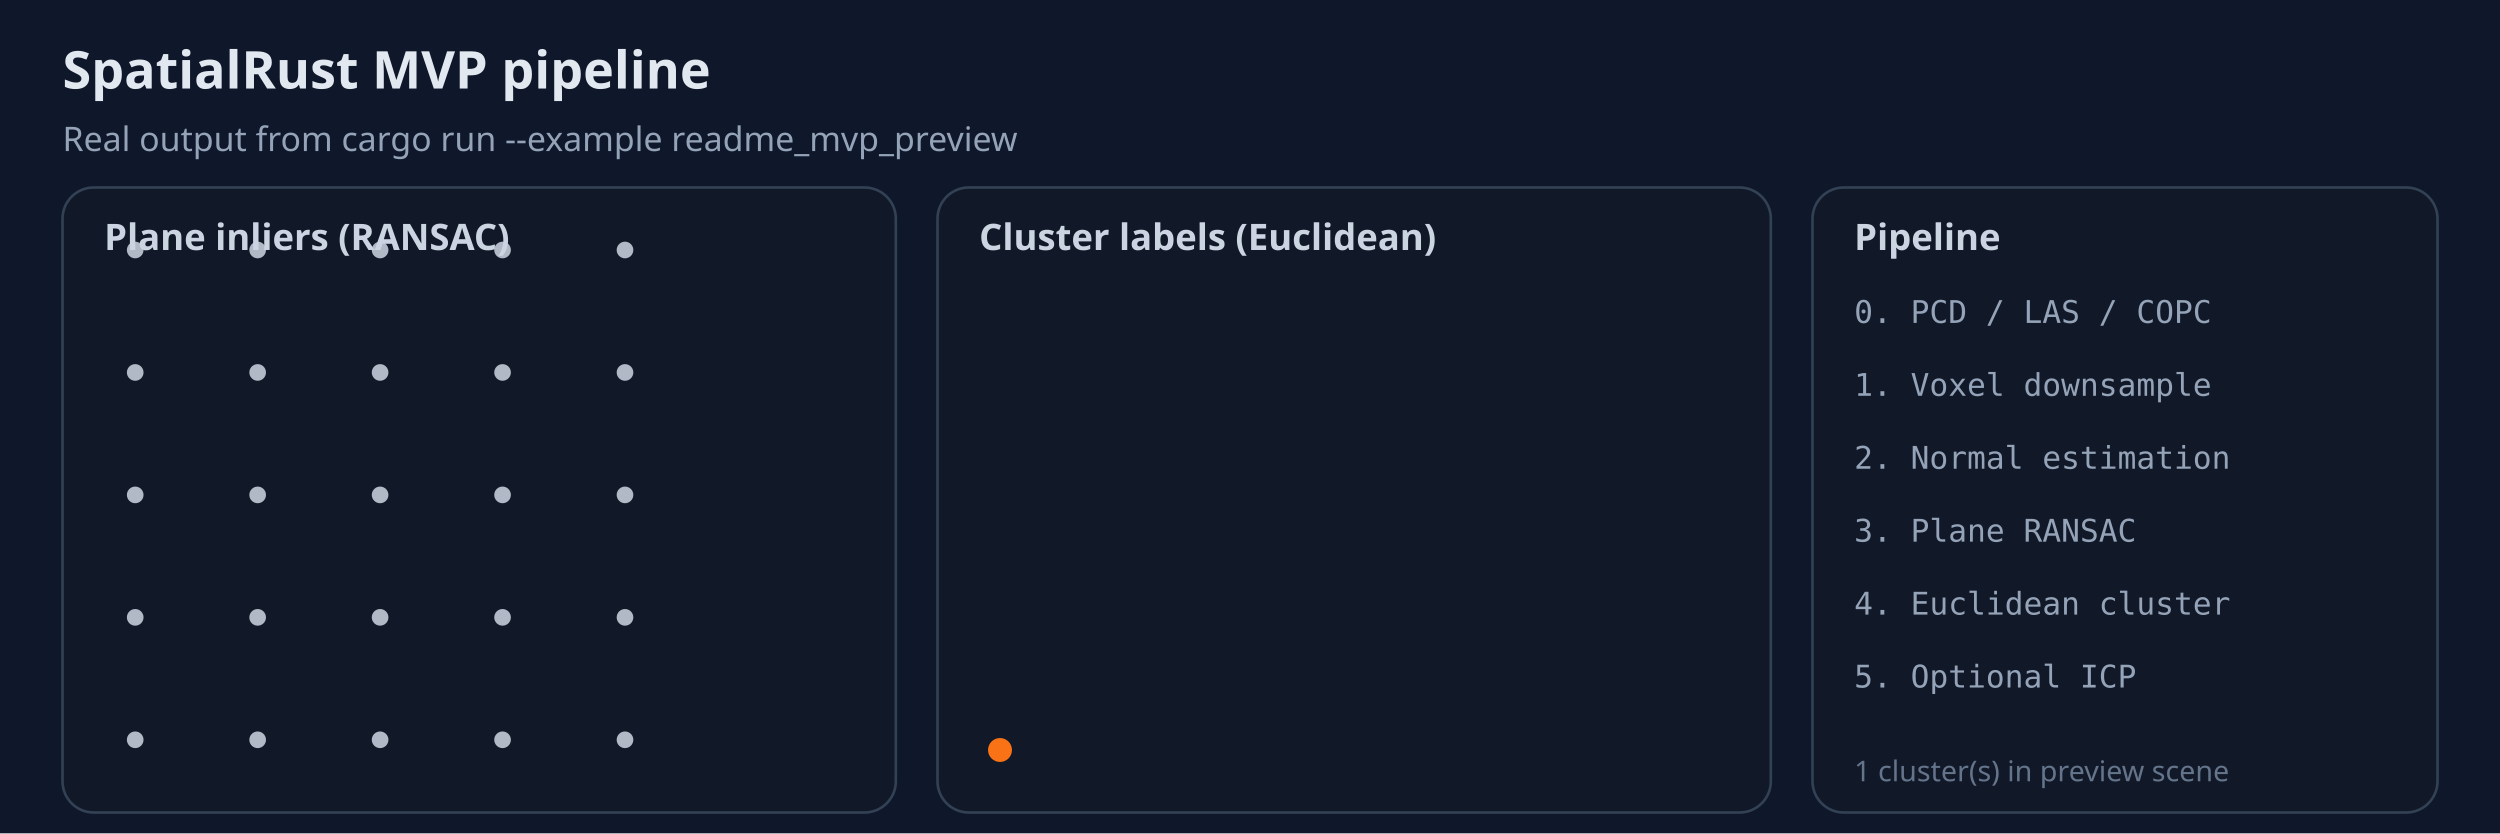
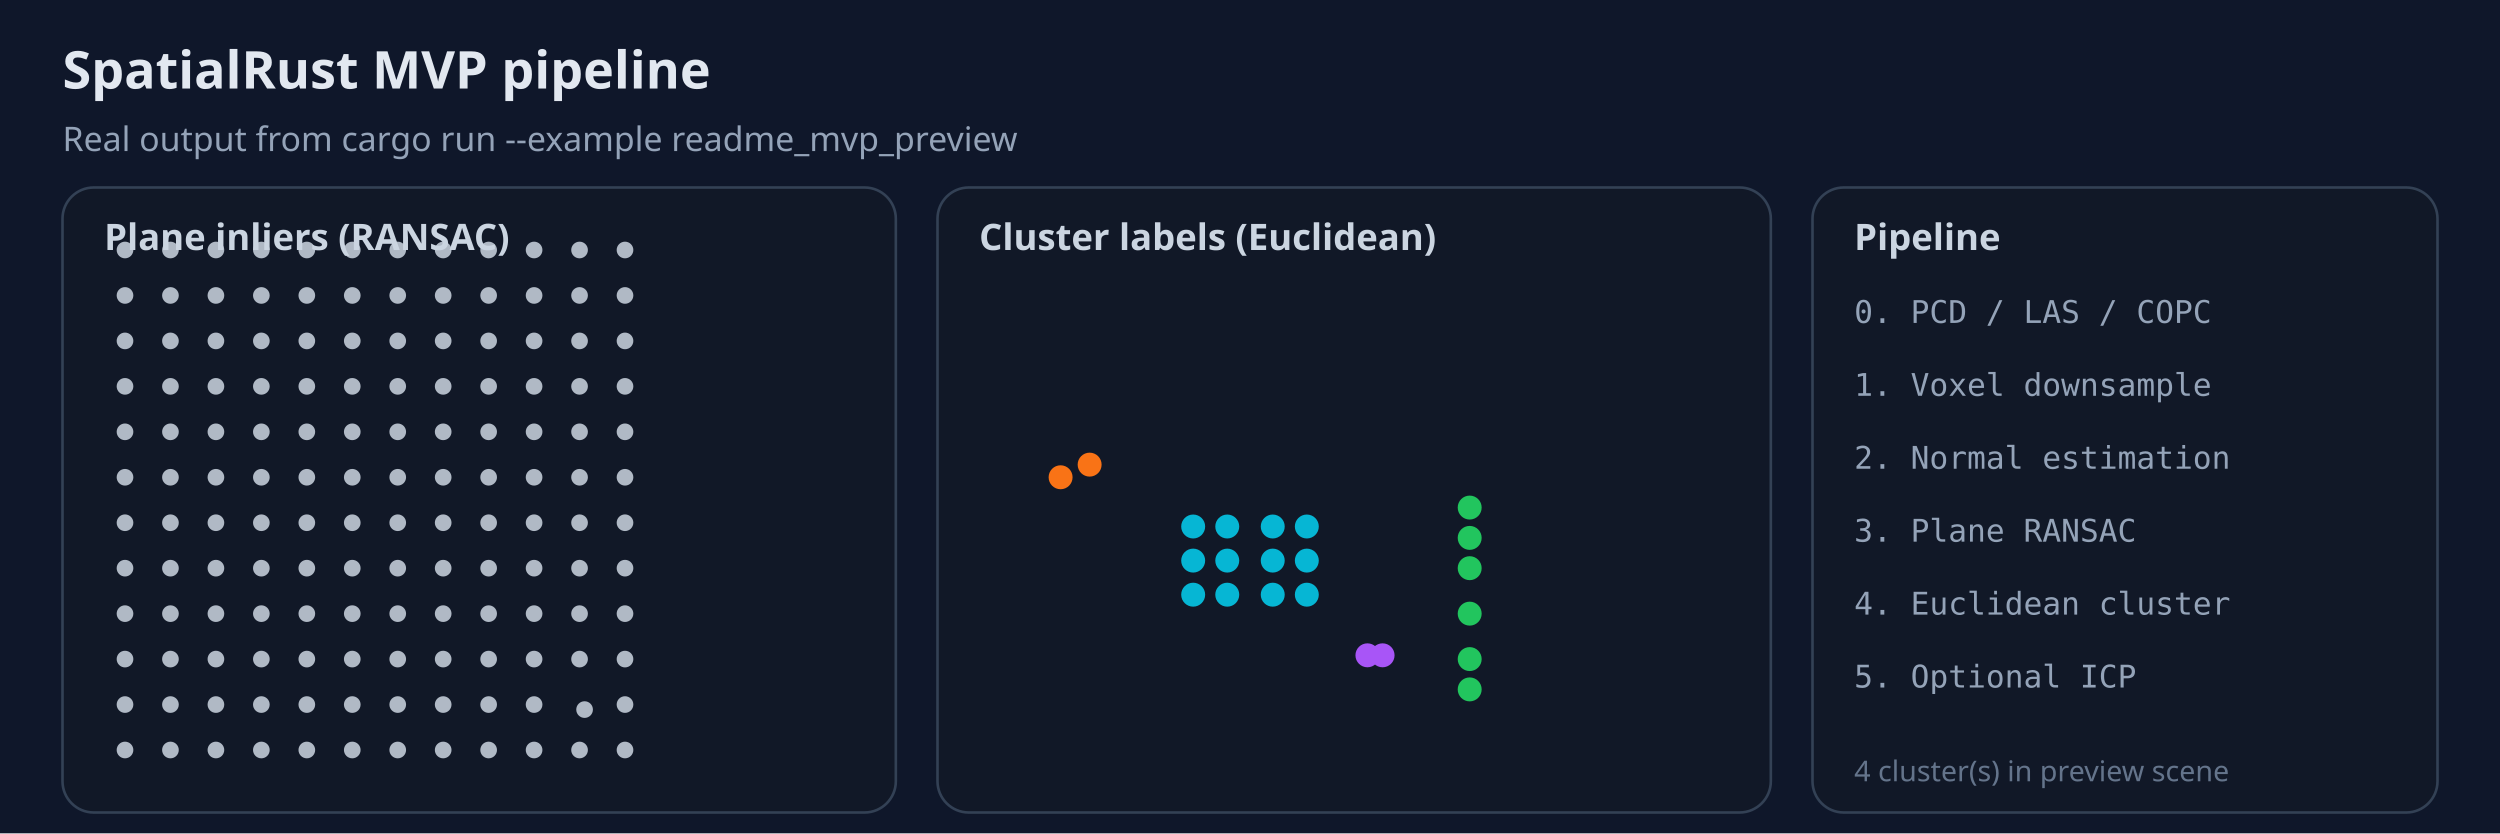
<svg xmlns="http://www.w3.org/2000/svg" width="960" height="320" viewBox="0 0 960 320" role="img" aria-labelledby="title desc">
  <rect width="960" height="320" fill="#0f172a" />
  <text x="24" y="34" fill="#e2e8f0" font-family="ui-sans-serif, system-ui, sans-serif" font-size="20" font-weight="700">SpatialRust MVP pipeline</text>
  <text x="24" y="58" fill="#94a3b8" font-family="ui-sans-serif, system-ui, sans-serif" font-size="13">Real output from cargo run --example readme_mvp_preview</text>
  <g transform="translate(24 72)">
    <rect x="0" y="0" width="320" height="240" rx="12" fill="#111827" stroke="#334155" />
    <text x="16" y="24" fill="#cbd5e1" font-family="ui-sans-serif, system-ui, sans-serif" font-size="14" font-weight="600">Plane inliers (RANSAC)</text>
-     <circle cx="27.92" cy="212.08" r="3.2" fill="#cbd5e1" fill-opacity="0.85" />
-     <circle cx="27.92" cy="165.06" r="3.2" fill="#cbd5e1" fill-opacity="0.85" />
-     <circle cx="27.92" cy="118.04" r="3.2" fill="#cbd5e1" fill-opacity="0.85" />
-     <circle cx="27.92" cy="71.02" r="3.2" fill="#cbd5e1" fill-opacity="0.85" />
-     <circle cx="27.92" cy="24.00" r="3.2" fill="#cbd5e1" fill-opacity="0.85" />
-     <circle cx="74.94" cy="212.08" r="3.2" fill="#cbd5e1" fill-opacity="0.85" />
-     <circle cx="74.94" cy="165.06" r="3.2" fill="#cbd5e1" fill-opacity="0.85" />
-     <circle cx="74.94" cy="118.04" r="3.2" fill="#cbd5e1" fill-opacity="0.85" />
-     <circle cx="74.94" cy="71.02" r="3.2" fill="#cbd5e1" fill-opacity="0.85" />
-     <circle cx="74.94" cy="24.00" r="3.2" fill="#cbd5e1" fill-opacity="0.85" />
-     <circle cx="121.96" cy="212.08" r="3.2" fill="#cbd5e1" fill-opacity="0.85" />
-     <circle cx="121.96" cy="165.06" r="3.2" fill="#cbd5e1" fill-opacity="0.85" />
-     <circle cx="121.96" cy="118.04" r="3.2" fill="#cbd5e1" fill-opacity="0.85" />
-     <circle cx="121.96" cy="71.02" r="3.2" fill="#cbd5e1" fill-opacity="0.85" />
-     <circle cx="121.96" cy="24.00" r="3.2" fill="#cbd5e1" fill-opacity="0.85" />
-     <circle cx="168.98" cy="212.08" r="3.2" fill="#cbd5e1" fill-opacity="0.85" />
-     <circle cx="168.98" cy="165.06" r="3.2" fill="#cbd5e1" fill-opacity="0.85" />
-     <circle cx="168.98" cy="118.04" r="3.2" fill="#cbd5e1" fill-opacity="0.85" />
-     <circle cx="168.98" cy="71.02" r="3.2" fill="#cbd5e1" fill-opacity="0.85" />
-     <circle cx="168.98" cy="24.00" r="3.2" fill="#cbd5e1" fill-opacity="0.85" />
-     <circle cx="216.00" cy="212.08" r="3.2" fill="#cbd5e1" fill-opacity="0.85" />
-     <circle cx="216.00" cy="165.06" r="3.2" fill="#cbd5e1" fill-opacity="0.85" />
-     <circle cx="216.00" cy="118.04" r="3.2" fill="#cbd5e1" fill-opacity="0.85" />
-     <circle cx="216.00" cy="71.02" r="3.2" fill="#cbd5e1" fill-opacity="0.85" />
+     <circle cx="24.00" cy="216.00" r="3.2" fill="#cbd5e1" fill-opacity="0.85" />
+     <circle cx="24.00" cy="198.55" r="3.2" fill="#cbd5e1" fill-opacity="0.85" />
+     <circle cx="24.00" cy="181.09" r="3.2" fill="#cbd5e1" fill-opacity="0.85" />
+     <circle cx="24.00" cy="163.64" r="3.2" fill="#cbd5e1" fill-opacity="0.85" />
+     <circle cx="24.00" cy="146.18" r="3.2" fill="#cbd5e1" fill-opacity="0.85" />
+     <circle cx="24.00" cy="128.73" r="3.2" fill="#cbd5e1" fill-opacity="0.85" />
+     <circle cx="24.00" cy="111.27" r="3.2" fill="#cbd5e1" fill-opacity="0.85" />
+     <circle cx="24.00" cy="93.82" r="3.2" fill="#cbd5e1" fill-opacity="0.85" />
+     <circle cx="24.00" cy="76.36" r="3.2" fill="#cbd5e1" fill-opacity="0.85" />
+     <circle cx="24.00" cy="58.91" r="3.2" fill="#cbd5e1" fill-opacity="0.85" />
+     <circle cx="24.00" cy="41.45" r="3.2" fill="#cbd5e1" fill-opacity="0.85" />
+     <circle cx="24.00" cy="24.00" r="3.2" fill="#cbd5e1" fill-opacity="0.85" />
+     <circle cx="41.45" cy="216.00" r="3.2" fill="#cbd5e1" fill-opacity="0.85" />
+     <circle cx="41.45" cy="198.55" r="3.2" fill="#cbd5e1" fill-opacity="0.85" />
+     <circle cx="41.45" cy="181.09" r="3.2" fill="#cbd5e1" fill-opacity="0.85" />
+     <circle cx="41.45" cy="163.64" r="3.2" fill="#cbd5e1" fill-opacity="0.85" />
+     <circle cx="41.45" cy="146.18" r="3.2" fill="#cbd5e1" fill-opacity="0.85" />
+     <circle cx="41.45" cy="128.73" r="3.2" fill="#cbd5e1" fill-opacity="0.85" />
+     <circle cx="41.45" cy="111.27" r="3.2" fill="#cbd5e1" fill-opacity="0.85" />
+     <circle cx="41.45" cy="93.82" r="3.2" fill="#cbd5e1" fill-opacity="0.85" />
+     <circle cx="41.45" cy="76.36" r="3.2" fill="#cbd5e1" fill-opacity="0.85" />
+     <circle cx="41.45" cy="58.91" r="3.2" fill="#cbd5e1" fill-opacity="0.85" />
+     <circle cx="41.45" cy="41.45" r="3.2" fill="#cbd5e1" fill-opacity="0.85" />
+     <circle cx="41.45" cy="24.00" r="3.2" fill="#cbd5e1" fill-opacity="0.85" />
+     <circle cx="58.91" cy="216.00" r="3.2" fill="#cbd5e1" fill-opacity="0.85" />
+     <circle cx="58.91" cy="198.55" r="3.2" fill="#cbd5e1" fill-opacity="0.85" />
+     <circle cx="58.91" cy="181.09" r="3.2" fill="#cbd5e1" fill-opacity="0.85" />
+     <circle cx="58.91" cy="163.64" r="3.2" fill="#cbd5e1" fill-opacity="0.85" />
+     <circle cx="58.91" cy="146.18" r="3.2" fill="#cbd5e1" fill-opacity="0.85" />
+     <circle cx="58.91" cy="128.73" r="3.2" fill="#cbd5e1" fill-opacity="0.85" />
+     <circle cx="58.91" cy="111.27" r="3.2" fill="#cbd5e1" fill-opacity="0.85" />
+     <circle cx="58.91" cy="93.82" r="3.2" fill="#cbd5e1" fill-opacity="0.85" />
+     <circle cx="58.91" cy="76.36" r="3.2" fill="#cbd5e1" fill-opacity="0.85" />
+     <circle cx="58.91" cy="58.91" r="3.2" fill="#cbd5e1" fill-opacity="0.85" />
+     <circle cx="58.91" cy="41.45" r="3.2" fill="#cbd5e1" fill-opacity="0.85" />
+     <circle cx="58.91" cy="24.00" r="3.2" fill="#cbd5e1" fill-opacity="0.85" />
+     <circle cx="76.36" cy="216.00" r="3.2" fill="#cbd5e1" fill-opacity="0.85" />
+     <circle cx="76.36" cy="198.55" r="3.2" fill="#cbd5e1" fill-opacity="0.85" />
+     <circle cx="76.36" cy="181.09" r="3.2" fill="#cbd5e1" fill-opacity="0.85" />
+     <circle cx="76.36" cy="163.64" r="3.2" fill="#cbd5e1" fill-opacity="0.85" />
+     <circle cx="76.36" cy="146.18" r="3.2" fill="#cbd5e1" fill-opacity="0.85" />
+     <circle cx="76.36" cy="128.73" r="3.2" fill="#cbd5e1" fill-opacity="0.85" />
+     <circle cx="76.36" cy="111.27" r="3.2" fill="#cbd5e1" fill-opacity="0.85" />
+     <circle cx="76.36" cy="93.82" r="3.2" fill="#cbd5e1" fill-opacity="0.85" />
+     <circle cx="76.36" cy="76.36" r="3.2" fill="#cbd5e1" fill-opacity="0.85" />
+     <circle cx="76.36" cy="58.91" r="3.2" fill="#cbd5e1" fill-opacity="0.85" />
+     <circle cx="76.36" cy="41.45" r="3.2" fill="#cbd5e1" fill-opacity="0.85" />
+     <circle cx="76.36" cy="24.00" r="3.2" fill="#cbd5e1" fill-opacity="0.85" />
+     <circle cx="93.82" cy="216.00" r="3.2" fill="#cbd5e1" fill-opacity="0.85" />
+     <circle cx="93.82" cy="198.55" r="3.2" fill="#cbd5e1" fill-opacity="0.85" />
+     <circle cx="93.82" cy="181.09" r="3.2" fill="#cbd5e1" fill-opacity="0.85" />
+     <circle cx="93.82" cy="163.64" r="3.2" fill="#cbd5e1" fill-opacity="0.85" />
+     <circle cx="93.82" cy="146.18" r="3.2" fill="#cbd5e1" fill-opacity="0.85" />
+     <circle cx="93.82" cy="128.73" r="3.2" fill="#cbd5e1" fill-opacity="0.85" />
+     <circle cx="93.82" cy="111.27" r="3.2" fill="#cbd5e1" fill-opacity="0.85" />
+     <circle cx="93.82" cy="93.82" r="3.2" fill="#cbd5e1" fill-opacity="0.85" />
+     <circle cx="93.82" cy="76.36" r="3.2" fill="#cbd5e1" fill-opacity="0.85" />
+     <circle cx="93.82" cy="58.91" r="3.2" fill="#cbd5e1" fill-opacity="0.85" />
+     <circle cx="93.82" cy="41.45" r="3.2" fill="#cbd5e1" fill-opacity="0.85" />
+     <circle cx="93.82" cy="24.00" r="3.2" fill="#cbd5e1" fill-opacity="0.85" />
+     <circle cx="111.27" cy="216.00" r="3.2" fill="#cbd5e1" fill-opacity="0.85" />
+     <circle cx="111.27" cy="198.55" r="3.2" fill="#cbd5e1" fill-opacity="0.85" />
+     <circle cx="111.27" cy="181.09" r="3.2" fill="#cbd5e1" fill-opacity="0.85" />
+     <circle cx="111.27" cy="163.64" r="3.2" fill="#cbd5e1" fill-opacity="0.85" />
+     <circle cx="111.27" cy="146.18" r="3.2" fill="#cbd5e1" fill-opacity="0.85" />
+     <circle cx="111.27" cy="128.73" r="3.2" fill="#cbd5e1" fill-opacity="0.85" />
+     <circle cx="111.27" cy="111.27" r="3.2" fill="#cbd5e1" fill-opacity="0.85" />
+     <circle cx="111.27" cy="93.82" r="3.2" fill="#cbd5e1" fill-opacity="0.85" />
+     <circle cx="111.27" cy="76.36" r="3.2" fill="#cbd5e1" fill-opacity="0.85" />
+     <circle cx="111.27" cy="58.91" r="3.2" fill="#cbd5e1" fill-opacity="0.85" />
+     <circle cx="111.27" cy="41.45" r="3.2" fill="#cbd5e1" fill-opacity="0.85" />
+     <circle cx="111.27" cy="24.00" r="3.2" fill="#cbd5e1" fill-opacity="0.85" />
+     <circle cx="128.73" cy="216.00" r="3.2" fill="#cbd5e1" fill-opacity="0.85" />
+     <circle cx="128.73" cy="198.55" r="3.2" fill="#cbd5e1" fill-opacity="0.85" />
+     <circle cx="128.73" cy="181.09" r="3.2" fill="#cbd5e1" fill-opacity="0.85" />
+     <circle cx="128.73" cy="163.64" r="3.2" fill="#cbd5e1" fill-opacity="0.85" />
+     <circle cx="128.73" cy="146.18" r="3.2" fill="#cbd5e1" fill-opacity="0.85" />
+     <circle cx="128.73" cy="128.73" r="3.2" fill="#cbd5e1" fill-opacity="0.85" />
+     <circle cx="128.73" cy="111.27" r="3.2" fill="#cbd5e1" fill-opacity="0.85" />
+     <circle cx="128.73" cy="93.82" r="3.2" fill="#cbd5e1" fill-opacity="0.85" />
+     <circle cx="128.73" cy="76.36" r="3.2" fill="#cbd5e1" fill-opacity="0.85" />
+     <circle cx="128.73" cy="58.91" r="3.2" fill="#cbd5e1" fill-opacity="0.85" />
+     <circle cx="128.73" cy="41.45" r="3.2" fill="#cbd5e1" fill-opacity="0.85" />
+     <circle cx="128.73" cy="24.00" r="3.2" fill="#cbd5e1" fill-opacity="0.85" />
+     <circle cx="146.18" cy="216.00" r="3.2" fill="#cbd5e1" fill-opacity="0.85" />
+     <circle cx="146.18" cy="198.55" r="3.2" fill="#cbd5e1" fill-opacity="0.85" />
+     <circle cx="146.18" cy="181.09" r="3.2" fill="#cbd5e1" fill-opacity="0.85" />
+     <circle cx="146.18" cy="163.64" r="3.2" fill="#cbd5e1" fill-opacity="0.85" />
+     <circle cx="146.18" cy="146.18" r="3.2" fill="#cbd5e1" fill-opacity="0.85" />
+     <circle cx="146.18" cy="128.73" r="3.2" fill="#cbd5e1" fill-opacity="0.85" />
+     <circle cx="146.18" cy="111.27" r="3.2" fill="#cbd5e1" fill-opacity="0.85" />
+     <circle cx="146.18" cy="93.82" r="3.2" fill="#cbd5e1" fill-opacity="0.85" />
+     <circle cx="146.18" cy="76.36" r="3.2" fill="#cbd5e1" fill-opacity="0.85" />
+     <circle cx="146.18" cy="58.91" r="3.2" fill="#cbd5e1" fill-opacity="0.85" />
+     <circle cx="146.18" cy="41.45" r="3.2" fill="#cbd5e1" fill-opacity="0.85" />
+     <circle cx="146.18" cy="24.00" r="3.2" fill="#cbd5e1" fill-opacity="0.85" />
+     <circle cx="163.64" cy="216.00" r="3.2" fill="#cbd5e1" fill-opacity="0.85" />
+     <circle cx="163.64" cy="198.55" r="3.2" fill="#cbd5e1" fill-opacity="0.85" />
+     <circle cx="163.64" cy="181.09" r="3.2" fill="#cbd5e1" fill-opacity="0.85" />
+     <circle cx="163.64" cy="163.64" r="3.2" fill="#cbd5e1" fill-opacity="0.85" />
+     <circle cx="163.64" cy="146.18" r="3.2" fill="#cbd5e1" fill-opacity="0.85" />
+     <circle cx="163.64" cy="128.73" r="3.2" fill="#cbd5e1" fill-opacity="0.85" />
+     <circle cx="163.64" cy="111.27" r="3.2" fill="#cbd5e1" fill-opacity="0.85" />
+     <circle cx="163.64" cy="93.82" r="3.2" fill="#cbd5e1" fill-opacity="0.85" />
+     <circle cx="163.64" cy="76.36" r="3.2" fill="#cbd5e1" fill-opacity="0.85" />
+     <circle cx="163.64" cy="58.91" r="3.2" fill="#cbd5e1" fill-opacity="0.85" />
+     <circle cx="163.64" cy="41.45" r="3.2" fill="#cbd5e1" fill-opacity="0.85" />
+     <circle cx="163.64" cy="24.00" r="3.2" fill="#cbd5e1" fill-opacity="0.85" />
+     <circle cx="181.09" cy="216.00" r="3.2" fill="#cbd5e1" fill-opacity="0.85" />
+     <circle cx="181.09" cy="198.55" r="3.2" fill="#cbd5e1" fill-opacity="0.85" />
+     <circle cx="181.09" cy="181.09" r="3.2" fill="#cbd5e1" fill-opacity="0.85" />
+     <circle cx="181.09" cy="163.64" r="3.2" fill="#cbd5e1" fill-opacity="0.85" />
+     <circle cx="181.09" cy="146.18" r="3.2" fill="#cbd5e1" fill-opacity="0.85" />
+     <circle cx="181.09" cy="128.73" r="3.2" fill="#cbd5e1" fill-opacity="0.85" />
+     <circle cx="181.09" cy="111.27" r="3.2" fill="#cbd5e1" fill-opacity="0.85" />
+     <circle cx="181.09" cy="93.82" r="3.2" fill="#cbd5e1" fill-opacity="0.85" />
+     <circle cx="181.09" cy="76.36" r="3.2" fill="#cbd5e1" fill-opacity="0.85" />
+     <circle cx="181.09" cy="58.91" r="3.2" fill="#cbd5e1" fill-opacity="0.85" />
+     <circle cx="181.09" cy="41.45" r="3.2" fill="#cbd5e1" fill-opacity="0.85" />
+     <circle cx="181.09" cy="24.00" r="3.2" fill="#cbd5e1" fill-opacity="0.85" />
+     <circle cx="198.55" cy="216.00" r="3.2" fill="#cbd5e1" fill-opacity="0.85" />
+     <circle cx="200.48" cy="200.48" r="3.2" fill="#cbd5e1" fill-opacity="0.85" />
+     <circle cx="198.55" cy="181.09" r="3.2" fill="#cbd5e1" fill-opacity="0.85" />
+     <circle cx="198.55" cy="163.64" r="3.2" fill="#cbd5e1" fill-opacity="0.85" />
+     <circle cx="198.55" cy="146.18" r="3.2" fill="#cbd5e1" fill-opacity="0.85" />
+     <circle cx="198.55" cy="128.73" r="3.2" fill="#cbd5e1" fill-opacity="0.85" />
+     <circle cx="198.55" cy="111.27" r="3.2" fill="#cbd5e1" fill-opacity="0.85" />
+     <circle cx="198.55" cy="93.82" r="3.2" fill="#cbd5e1" fill-opacity="0.85" />
+     <circle cx="198.55" cy="76.36" r="3.2" fill="#cbd5e1" fill-opacity="0.85" />
+     <circle cx="198.55" cy="58.91" r="3.2" fill="#cbd5e1" fill-opacity="0.85" />
+     <circle cx="198.55" cy="41.45" r="3.2" fill="#cbd5e1" fill-opacity="0.85" />
+     <circle cx="198.55" cy="24.00" r="3.2" fill="#cbd5e1" fill-opacity="0.85" />
+     <circle cx="216.00" cy="216.00" r="3.2" fill="#cbd5e1" fill-opacity="0.85" />
+     <circle cx="216.00" cy="198.55" r="3.2" fill="#cbd5e1" fill-opacity="0.85" />
+     <circle cx="216.00" cy="181.09" r="3.2" fill="#cbd5e1" fill-opacity="0.85" />
+     <circle cx="216.00" cy="163.64" r="3.2" fill="#cbd5e1" fill-opacity="0.85" />
+     <circle cx="216.00" cy="146.18" r="3.2" fill="#cbd5e1" fill-opacity="0.85" />
+     <circle cx="216.00" cy="128.73" r="3.2" fill="#cbd5e1" fill-opacity="0.85" />
+     <circle cx="216.00" cy="111.27" r="3.2" fill="#cbd5e1" fill-opacity="0.85" />
+     <circle cx="216.00" cy="93.82" r="3.2" fill="#cbd5e1" fill-opacity="0.85" />
+     <circle cx="216.00" cy="76.36" r="3.2" fill="#cbd5e1" fill-opacity="0.85" />
+     <circle cx="216.00" cy="58.91" r="3.2" fill="#cbd5e1" fill-opacity="0.85" />
+     <circle cx="216.00" cy="41.45" r="3.2" fill="#cbd5e1" fill-opacity="0.85" />
    <circle cx="216.00" cy="24.00" r="3.2" fill="#cbd5e1" fill-opacity="0.85" />
  </g>
  <g transform="translate(360 72)">
    <rect x="0" y="0" width="320" height="240" rx="12" fill="#111827" stroke="#334155" />
    <text x="16" y="24" fill="#cbd5e1" font-family="ui-sans-serif, system-ui, sans-serif" font-size="14" font-weight="600">Cluster labels (Euclidean)</text>
-     <circle cx="24.00" cy="216.00" r="4.6" fill="#f97316" />
+     <circle cx="47.27" cy="111.27" r="4.6" fill="#f97316" />
+     <circle cx="58.42" cy="106.42" r="4.6" fill="#f97316" />
+     <circle cx="98.18" cy="156.36" r="4.6" fill="#06b6d4" />
+     <circle cx="98.18" cy="143.27" r="4.6" fill="#06b6d4" />
+     <circle cx="98.18" cy="130.18" r="4.6" fill="#06b6d4" />
+     <circle cx="111.27" cy="156.36" r="4.6" fill="#06b6d4" />
+     <circle cx="111.27" cy="143.27" r="4.6" fill="#06b6d4" />
+     <circle cx="111.27" cy="130.18" r="4.6" fill="#06b6d4" />
+     <circle cx="128.73" cy="156.36" r="4.6" fill="#06b6d4" />
+     <circle cx="128.73" cy="143.27" r="4.6" fill="#06b6d4" />
+     <circle cx="128.73" cy="130.18" r="4.6" fill="#06b6d4" />
+     <circle cx="141.82" cy="156.36" r="4.6" fill="#06b6d4" />
+     <circle cx="141.82" cy="143.27" r="4.6" fill="#06b6d4" />
+     <circle cx="141.82" cy="130.18" r="4.6" fill="#06b6d4" />
+     <circle cx="170.91" cy="179.64" r="4.6" fill="#a855f7" />
+     <circle cx="165.09" cy="179.64" r="4.6" fill="#a855f7" />
+     <circle cx="204.36" cy="192.73" r="4.6" fill="#22c55e" />
+     <circle cx="204.36" cy="181.09" r="4.6" fill="#22c55e" />
+     <circle cx="204.36" cy="163.64" r="4.6" fill="#22c55e" />
+     <circle cx="204.36" cy="146.18" r="4.6" fill="#22c55e" />
+     <circle cx="204.36" cy="134.55" r="4.6" fill="#22c55e" />
+     <circle cx="204.36" cy="122.91" r="4.6" fill="#22c55e" />
  </g>
  <g transform="translate(696 72)">
    <rect x="0" y="0" width="240" height="240" rx="12" fill="#111827" stroke="#334155" />
    <text x="16" y="24" fill="#cbd5e1" font-family="ui-sans-serif, system-ui, sans-serif" font-size="14" font-weight="600">Pipeline</text>
    <text x="16" y="52.0" fill="#94a3b8" font-family="ui-monospace, monospace" font-size="12">0. PCD / LAS / COPC</text>
    <text x="16" y="80.0" fill="#94a3b8" font-family="ui-monospace, monospace" font-size="12">1. Voxel downsample</text>
    <text x="16" y="108.0" fill="#94a3b8" font-family="ui-monospace, monospace" font-size="12">2. Normal estimation</text>
    <text x="16" y="136.0" fill="#94a3b8" font-family="ui-monospace, monospace" font-size="12">3. Plane RANSAC</text>
    <text x="16" y="164.0" fill="#94a3b8" font-family="ui-monospace, monospace" font-size="12">4. Euclidean cluster</text>
    <text x="16" y="192.0" fill="#94a3b8" font-family="ui-monospace, monospace" font-size="12">5. Optional ICP</text>
-     <text x="16" y="228" fill="#64748b" font-family="ui-sans-serif, system-ui, sans-serif" font-size="11">1 cluster(s) in preview scene</text>
+     <text x="16" y="228" fill="#64748b" font-family="ui-sans-serif, system-ui, sans-serif" font-size="11">4 cluster(s) in preview scene</text>
  </g>
</svg>
